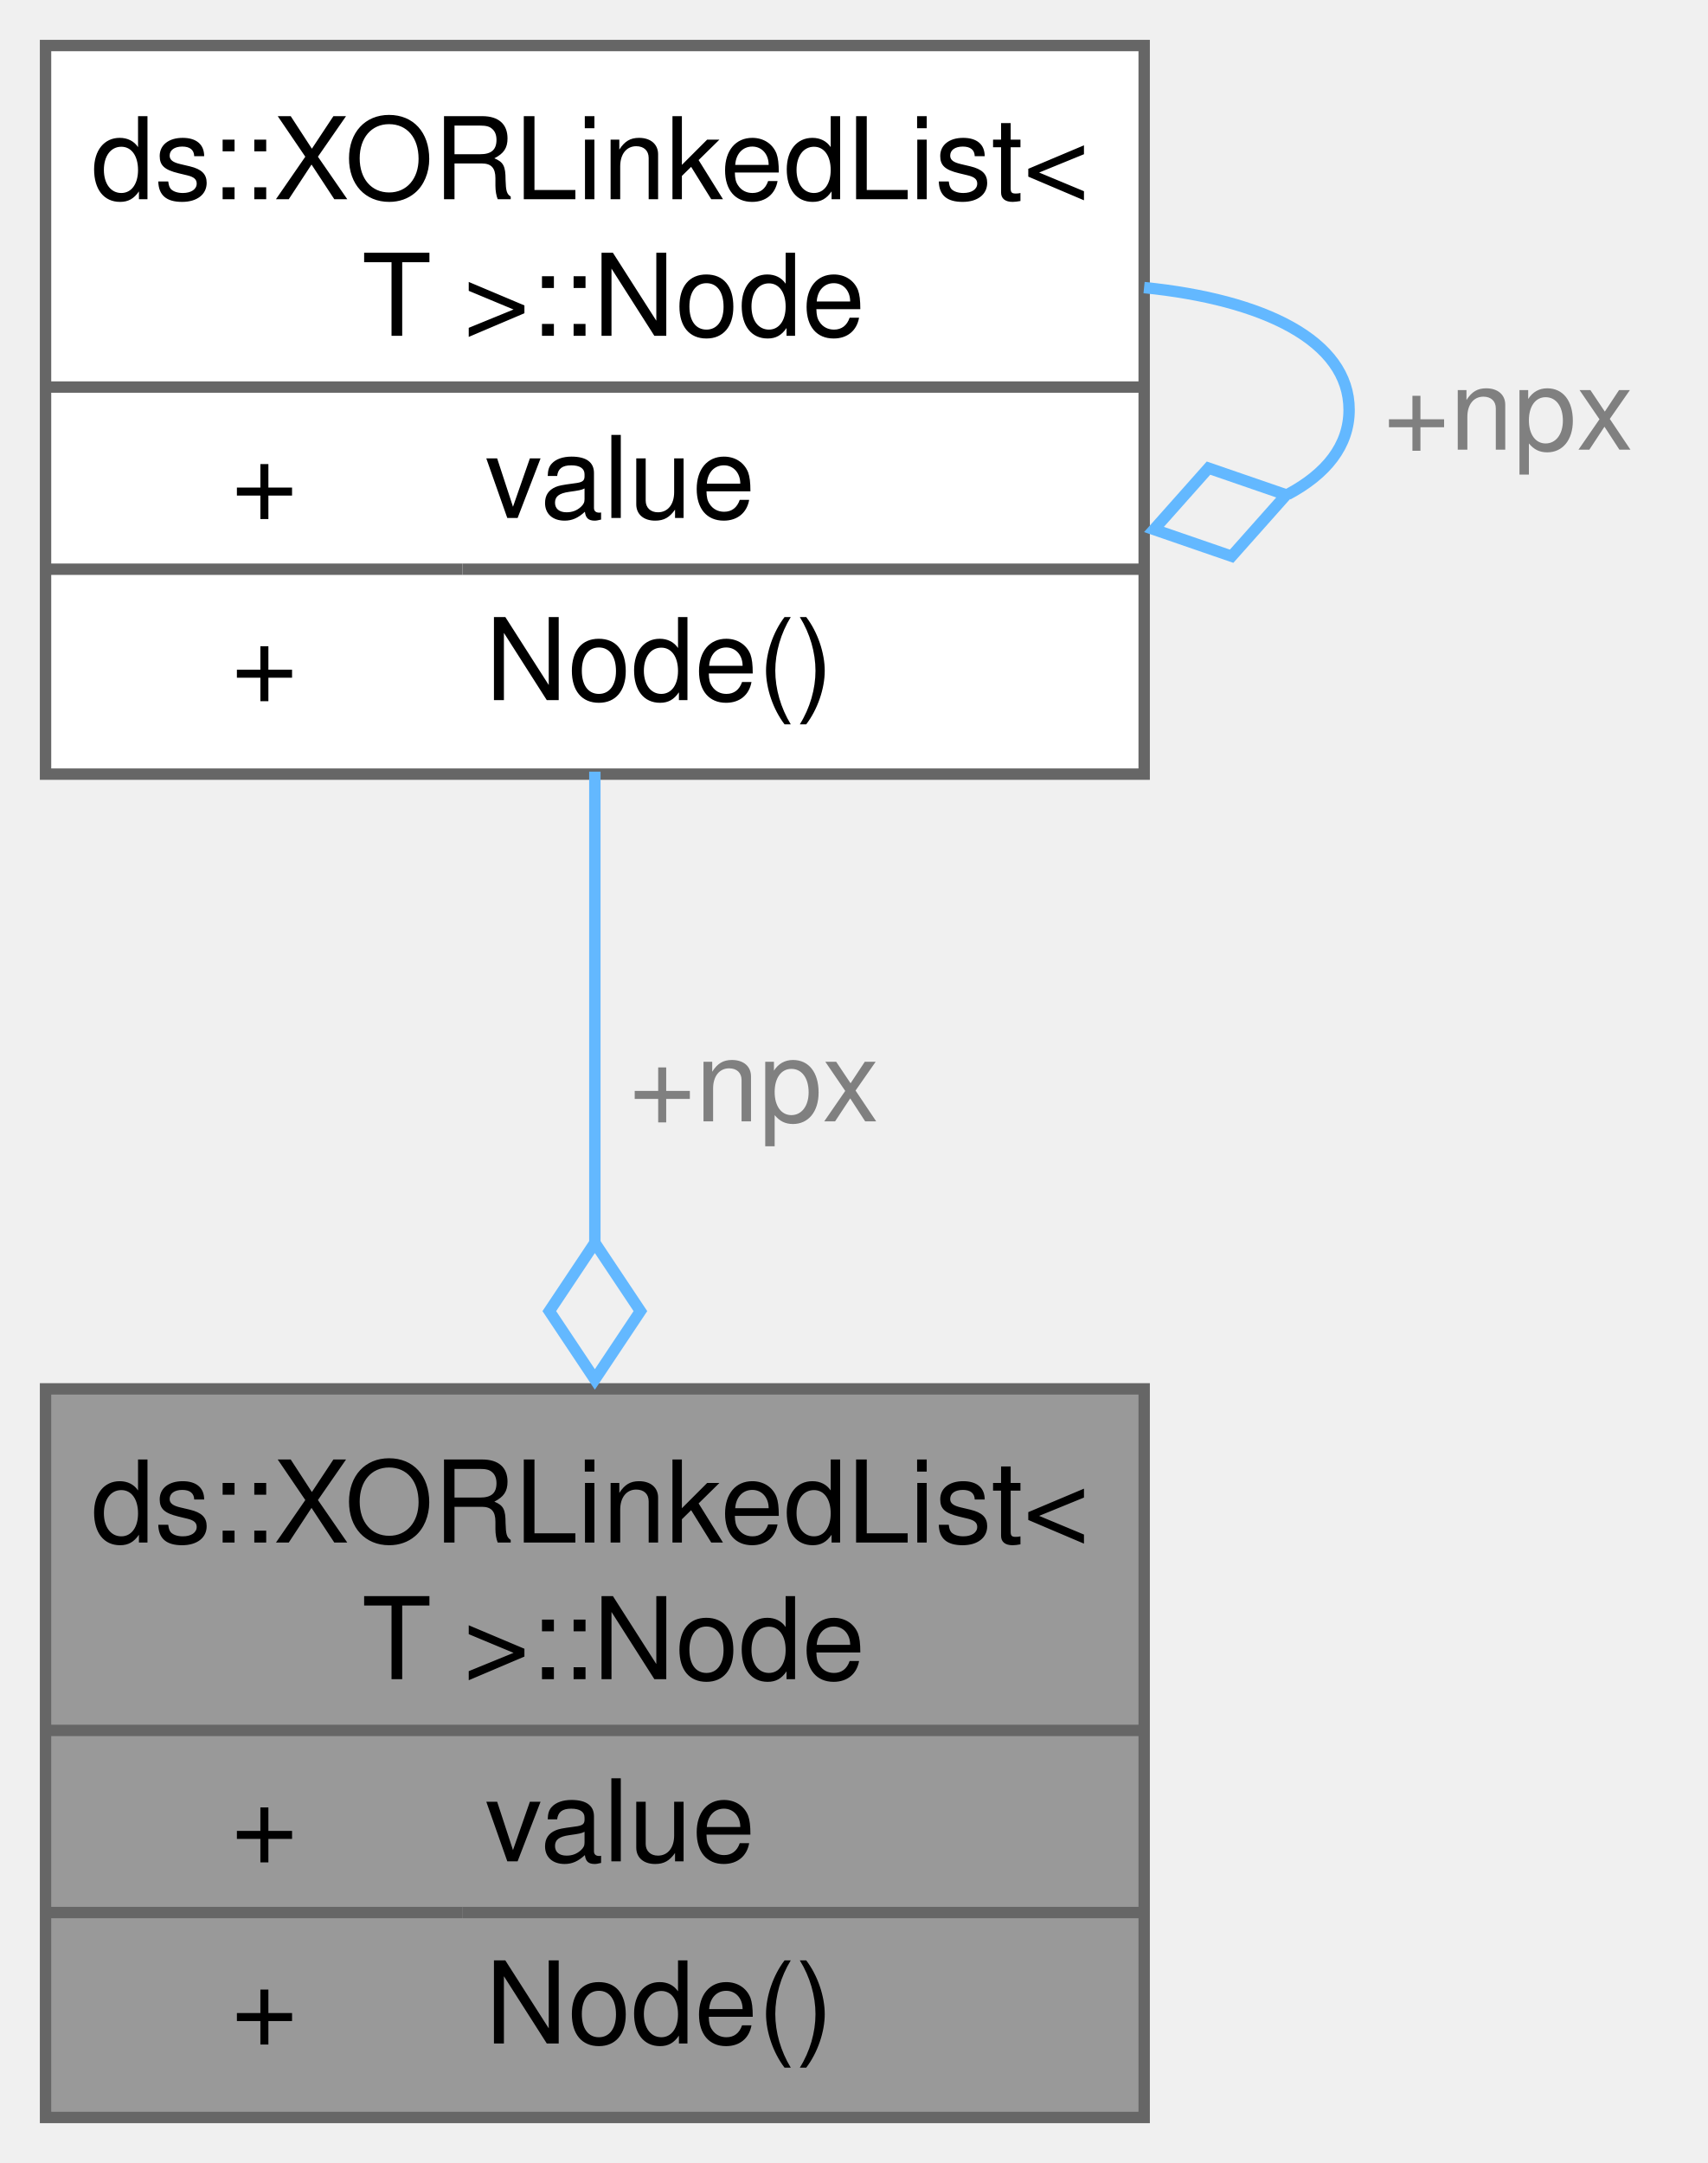
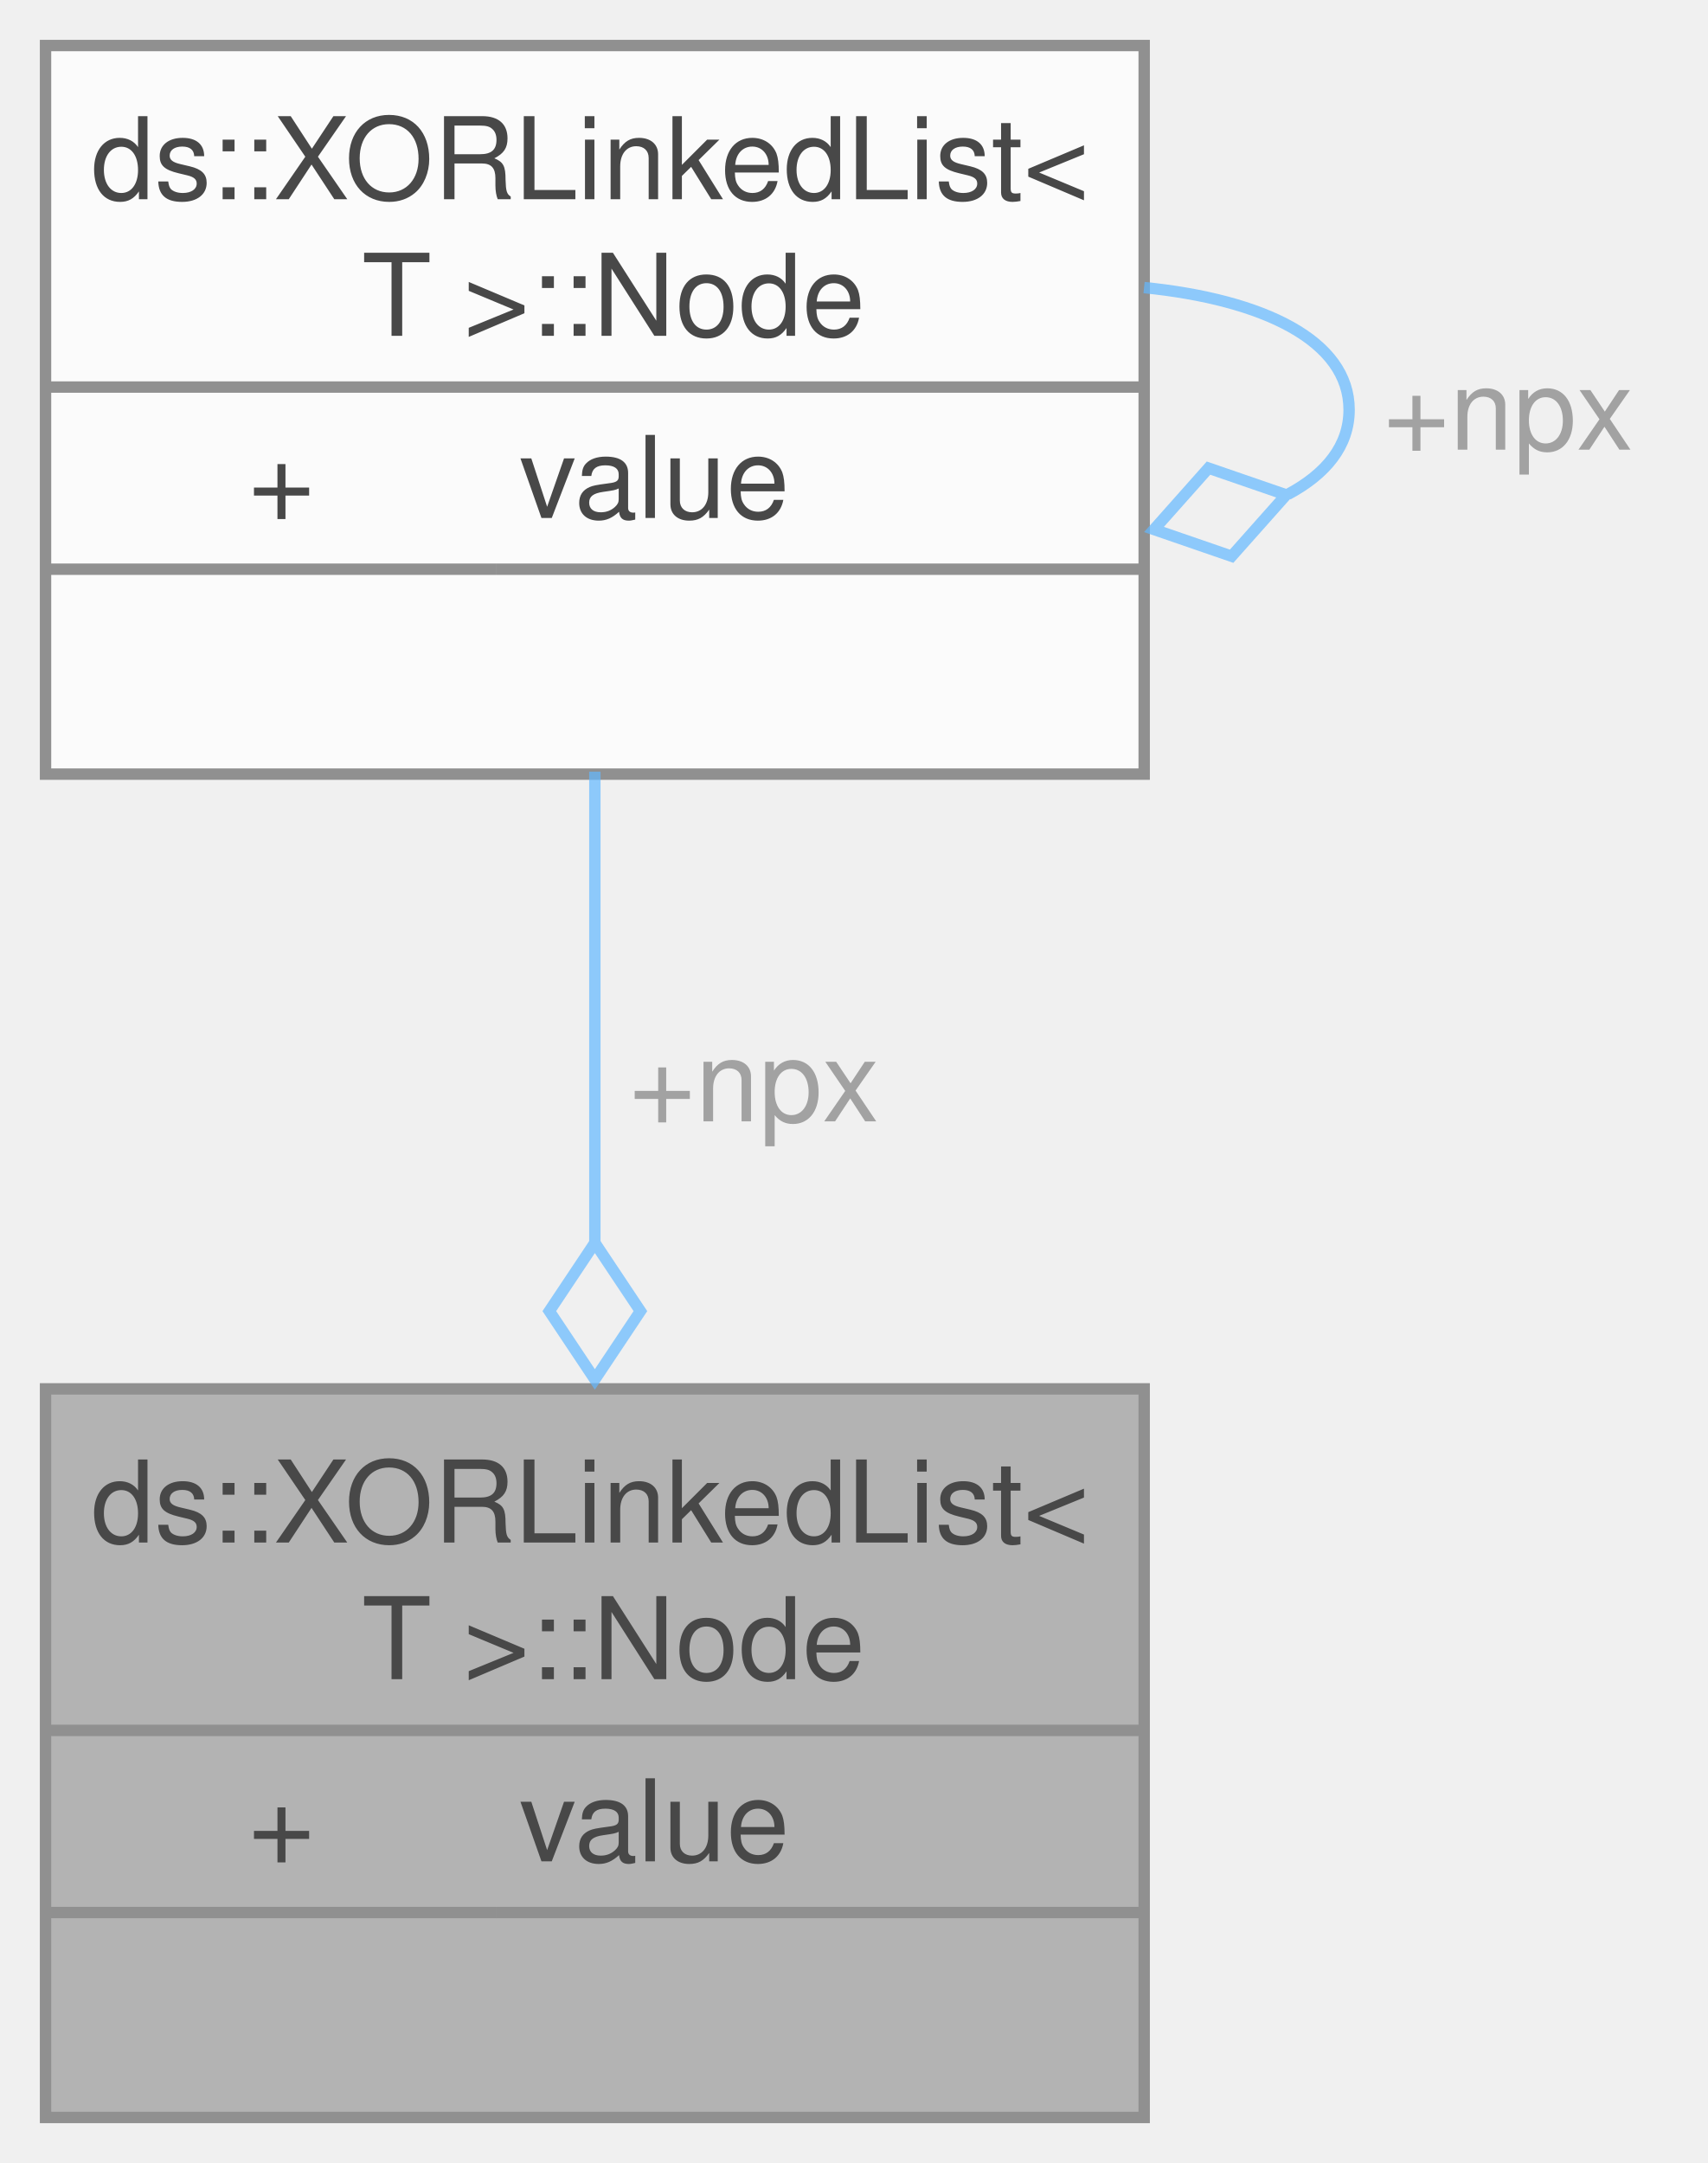
<svg xmlns="http://www.w3.org/2000/svg" xmlns:xlink="http://www.w3.org/1999/xlink" width="150pt" height="190pt" viewBox="0.00 0.00 150.00 190.00">
-   <g id="graph0" class="graph" transform="scale(1 1) rotate(0) translate(4 186)">
-     <g id="Node000001" class="node">
-       <g id="a_Node000001">
-         <a xlink:title=" ">
-           <polygon fill="#999999" stroke="none" points="96.5,-64 0,-64 0,0 96.5,0 96.5,-64" />
-           <text xml:space="preserve" text-anchor="start" x="4" y="-50.5" font-family="Helvetica,sans-Serif" font-size="10.00">ds::XORLinkedList&lt;</text>
-           <text xml:space="preserve" text-anchor="start" x="25" y="-38.5" font-family="Helvetica,sans-Serif" font-size="10.00"> T &gt;::Node</text>
-           <text xml:space="preserve" text-anchor="start" x="16.31" y="-22.5" font-family="Helvetica,sans-Serif" font-size="10.00">+</text>
-           <text xml:space="preserve" text-anchor="start" x="38.62" y="-22.5" font-family="Helvetica,sans-Serif" font-size="10.00">value</text>
-           <text xml:space="preserve" text-anchor="start" x="16.31" y="-6.5" font-family="Helvetica,sans-Serif" font-size="10.00">+</text>
-           <text xml:space="preserve" text-anchor="start" x="38.62" y="-6.5" font-family="Helvetica,sans-Serif" font-size="10.00">Node()</text>
-           <polygon fill="#666666" stroke="#666666" points="0,-34 0,-34 96.5,-34 96.5,-34 0,-34" />
-           <polygon fill="#666666" stroke="#666666" points="0,-18 0,-18 36.62,-18 36.62,-18 0,-18" />
-           <polygon fill="#666666" stroke="#666666" points="36.62,-18 36.62,-18 96.5,-18 96.5,-18 36.62,-18" />
-           <polygon fill="none" stroke="#666666" points="0,0 0,-64 96.5,-64 96.5,0 0,0" />
-         </a>
+   <svg id="main" version="1.1" xml:space="preserve">
+     <style type="text/css">
+ .node, .edge {opacity: 0.7;}
+ .node.selected, .edge.selected {opacity: 1;}
+ .edge:hover path { stroke: red; }
+ .edge:hover polygon { stroke: red; fill: red; }
+ </style>
+     <svg id="graph" class="graph">
+       <g id="graph0" class="graph" transform="scale(1 1) rotate(0) translate(4 186)">
+         <g id="Node000001" class="node">
+           <g id="a_Node000001">
+             <a xlink:title="İç düğüm yapısı XOR tekniği ile hem önceki hem sonraki işaretçiyi tek alanda tutar.">
+               <polygon fill="#999999" stroke="none" points="96.5,-64 0,-64 0,0 96.5,0 96.5,-64" />
+               <text xml:space="preserve" text-anchor="start" x="4" y="-50.5" font-family="Helvetica,sans-Serif" font-size="10.00">ds::XORLinkedList&lt;</text>
+               <text xml:space="preserve" text-anchor="start" x="25" y="-38.5" font-family="Helvetica,sans-Serif" font-size="10.00"> T &gt;::Node</text>
+               <text xml:space="preserve" text-anchor="start" x="17.81" y="-22.5" font-family="Helvetica,sans-Serif" font-size="10.00">+</text>
+               <text xml:space="preserve" text-anchor="start" x="41.62" y="-22.5" font-family="Helvetica,sans-Serif" font-size="10.00">value</text>
+               <text xml:space="preserve" text-anchor="start" x="46.75" y="-6.5" font-family="Helvetica,sans-Serif" font-size="10.00"> </text>
+               <polygon fill="#666666" stroke="#666666" points="0,-34 0,-34 96.5,-34 96.5,-34 0,-34" />
+               <polygon fill="#666666" stroke="#666666" points="0,-18 0,-18 39.62,-18 39.62,-18 0,-18" />
+               <polygon fill="#666666" stroke="#666666" points="39.62,-18 39.62,-18 96.5,-18 96.5,-18 39.62,-18" />
+               <polygon fill="none" stroke="#666666" points="0,0 0,-64 96.5,-64 96.5,0 0,0" />
+             </a>
+           </g>
+         </g>
+         <g id="Node000002" class="node">
+           <g id="a_Node000002">
+             <a xlink:href="structds_1_1_x_o_r_linked_list_1_1_node.html" target="_top" xlink:title="İç düğüm yapısı XOR tekniği ile hem önceki hem sonraki işaretçiyi tek alanda tutar.">
+               <polygon fill="white" stroke="none" points="96.5,-182 0,-182 0,-118 96.5,-118 96.5,-182" />
+               <text xml:space="preserve" text-anchor="start" x="4" y="-168.5" font-family="Helvetica,sans-Serif" font-size="10.00">ds::XORLinkedList&lt;</text>
+               <text xml:space="preserve" text-anchor="start" x="25" y="-156.5" font-family="Helvetica,sans-Serif" font-size="10.00"> T &gt;::Node</text>
+               <text xml:space="preserve" text-anchor="start" x="17.81" y="-140.5" font-family="Helvetica,sans-Serif" font-size="10.00">+</text>
+               <text xml:space="preserve" text-anchor="start" x="41.62" y="-140.5" font-family="Helvetica,sans-Serif" font-size="10.00">value</text>
+               <text xml:space="preserve" text-anchor="start" x="46.75" y="-124.5" font-family="Helvetica,sans-Serif" font-size="10.00"> </text>
+               <polygon fill="#666666" stroke="#666666" points="0,-152 0,-152 96.5,-152 96.5,-152 0,-152" />
+               <polygon fill="#666666" stroke="#666666" points="0,-136 0,-136 39.62,-136 39.62,-136 0,-136" />
+               <polygon fill="#666666" stroke="#666666" points="39.62,-136 39.62,-136 96.5,-136 96.5,-136 39.62,-136" />
+               <polygon fill="none" stroke="#666666" points="0,-118 0,-182 96.5,-182 96.5,-118 0,-118" />
+             </a>
+           </g>
+         </g>
+         <g id="edge1_Node000001_Node000002" class="edge">
+           <g id="a_edge1_Node000001_Node000002">
+             <a xlink:title=" ">
+               <path fill="none" stroke="#63b8ff" d="M48.25,-118.22C48.25,-105.5 48.25,-90.53 48.25,-76.71" />
+               <polygon fill="none" stroke="#63b8ff" points="48.25,-76.83 44.25,-70.83 48.25,-64.83 52.25,-70.83 48.25,-76.83" />
+             </a>
+           </g>
+           <text xml:space="preserve" text-anchor="start" x="51.25" y="-87.5" font-family="Helvetica,sans-Serif" font-size="10.00" fill="grey">+npx</text>
+         </g>
+         <g id="edge2_Node000002_Node000002" class="edge">
+           <g id="a_edge2_Node000002_Node000002">
+             <a xlink:title=" ">
+               <path fill="none" stroke="#63b8ff" d="M96.49,-160.74C106.93,-159.69 114.5,-156.11 114.5,-150 114.5,-146.85 112.49,-144.37 109.11,-142.57" />
+               <polygon fill="none" stroke="#63b8ff" points="108.97,-142.53 102.15,-144.88 97.36,-139.49 104.18,-137.14 108.97,-142.53" />
+             </a>
+           </g>
+           <text xml:space="preserve" text-anchor="start" x="117.5" y="-146.5" font-family="Helvetica,sans-Serif" font-size="10.00" fill="grey">+npx</text>
+         </g>
      </g>
-     </g>
-     <g id="Node000002" class="node">
-       <g id="a_Node000002">
-         <a xlink:href="$structds_1_1_x_o_r_linked_list_1_1_node.html" xlink:title=" ">
-           <polygon fill="white" stroke="none" points="96.5,-182 0,-182 0,-118 96.5,-118 96.5,-182" />
-           <text xml:space="preserve" text-anchor="start" x="4" y="-168.5" font-family="Helvetica,sans-Serif" font-size="10.00">ds::XORLinkedList&lt;</text>
-           <text xml:space="preserve" text-anchor="start" x="25" y="-156.5" font-family="Helvetica,sans-Serif" font-size="10.00"> T &gt;::Node</text>
-           <text xml:space="preserve" text-anchor="start" x="16.31" y="-140.5" font-family="Helvetica,sans-Serif" font-size="10.00">+</text>
-           <text xml:space="preserve" text-anchor="start" x="38.62" y="-140.5" font-family="Helvetica,sans-Serif" font-size="10.00">value</text>
-           <text xml:space="preserve" text-anchor="start" x="16.31" y="-124.5" font-family="Helvetica,sans-Serif" font-size="10.00">+</text>
-           <text xml:space="preserve" text-anchor="start" x="38.62" y="-124.5" font-family="Helvetica,sans-Serif" font-size="10.00">Node()</text>
-           <polygon fill="#666666" stroke="#666666" points="0,-152 0,-152 96.5,-152 96.5,-152 0,-152" />
-           <polygon fill="#666666" stroke="#666666" points="0,-136 0,-136 36.62,-136 36.62,-136 0,-136" />
-           <polygon fill="#666666" stroke="#666666" points="36.62,-136 36.62,-136 96.5,-136 96.5,-136 36.62,-136" />
-           <polygon fill="none" stroke="#666666" points="0,-118 0,-182 96.5,-182 96.5,-118 0,-118" />
-         </a>
-       </g>
-     </g>
-     <g id="edge1_Node000001_Node000002" class="edge">
-       <g id="a_edge1_Node000001_Node000002">
-         <a xlink:title=" ">
-           <path fill="none" stroke="#63b8ff" d="M48.25,-118.22C48.25,-105.5 48.25,-90.53 48.25,-76.71" />
-           <polygon fill="none" stroke="#63b8ff" points="48.25,-76.83 44.25,-70.83 48.25,-64.83 52.25,-70.83 48.25,-76.83" />
-         </a>
-       </g>
-       <text xml:space="preserve" text-anchor="start" x="51.25" y="-87.5" font-family="Helvetica,sans-Serif" font-size="10.00" fill="grey">+npx</text>
-     </g>
-     <g id="edge2_Node000002_Node000002" class="edge">
-       <g id="a_edge2_Node000002_Node000002">
-         <a xlink:title=" ">
-           <path fill="none" stroke="#63b8ff" d="M96.49,-160.74C106.93,-159.69 114.5,-156.11 114.5,-150 114.5,-146.85 112.49,-144.37 109.11,-142.57" />
-           <polygon fill="none" stroke="#63b8ff" points="108.97,-142.53 102.15,-144.88 97.36,-139.49 104.18,-137.14 108.97,-142.53" />
-         </a>
-       </g>
-       <text xml:space="preserve" text-anchor="start" x="117.5" y="-146.5" font-family="Helvetica,sans-Serif" font-size="10.00" fill="grey">+npx</text>
-     </g>
-   </g>
+     </svg>
+   </svg>
+   <style type="text/css">
+ 
+ [data-mouse-over-selected='false'] { opacity: 0.7; }
+ [data-mouse-over-selected='true']  { opacity: 1.0; }
+ 
+ </style>
</svg>
